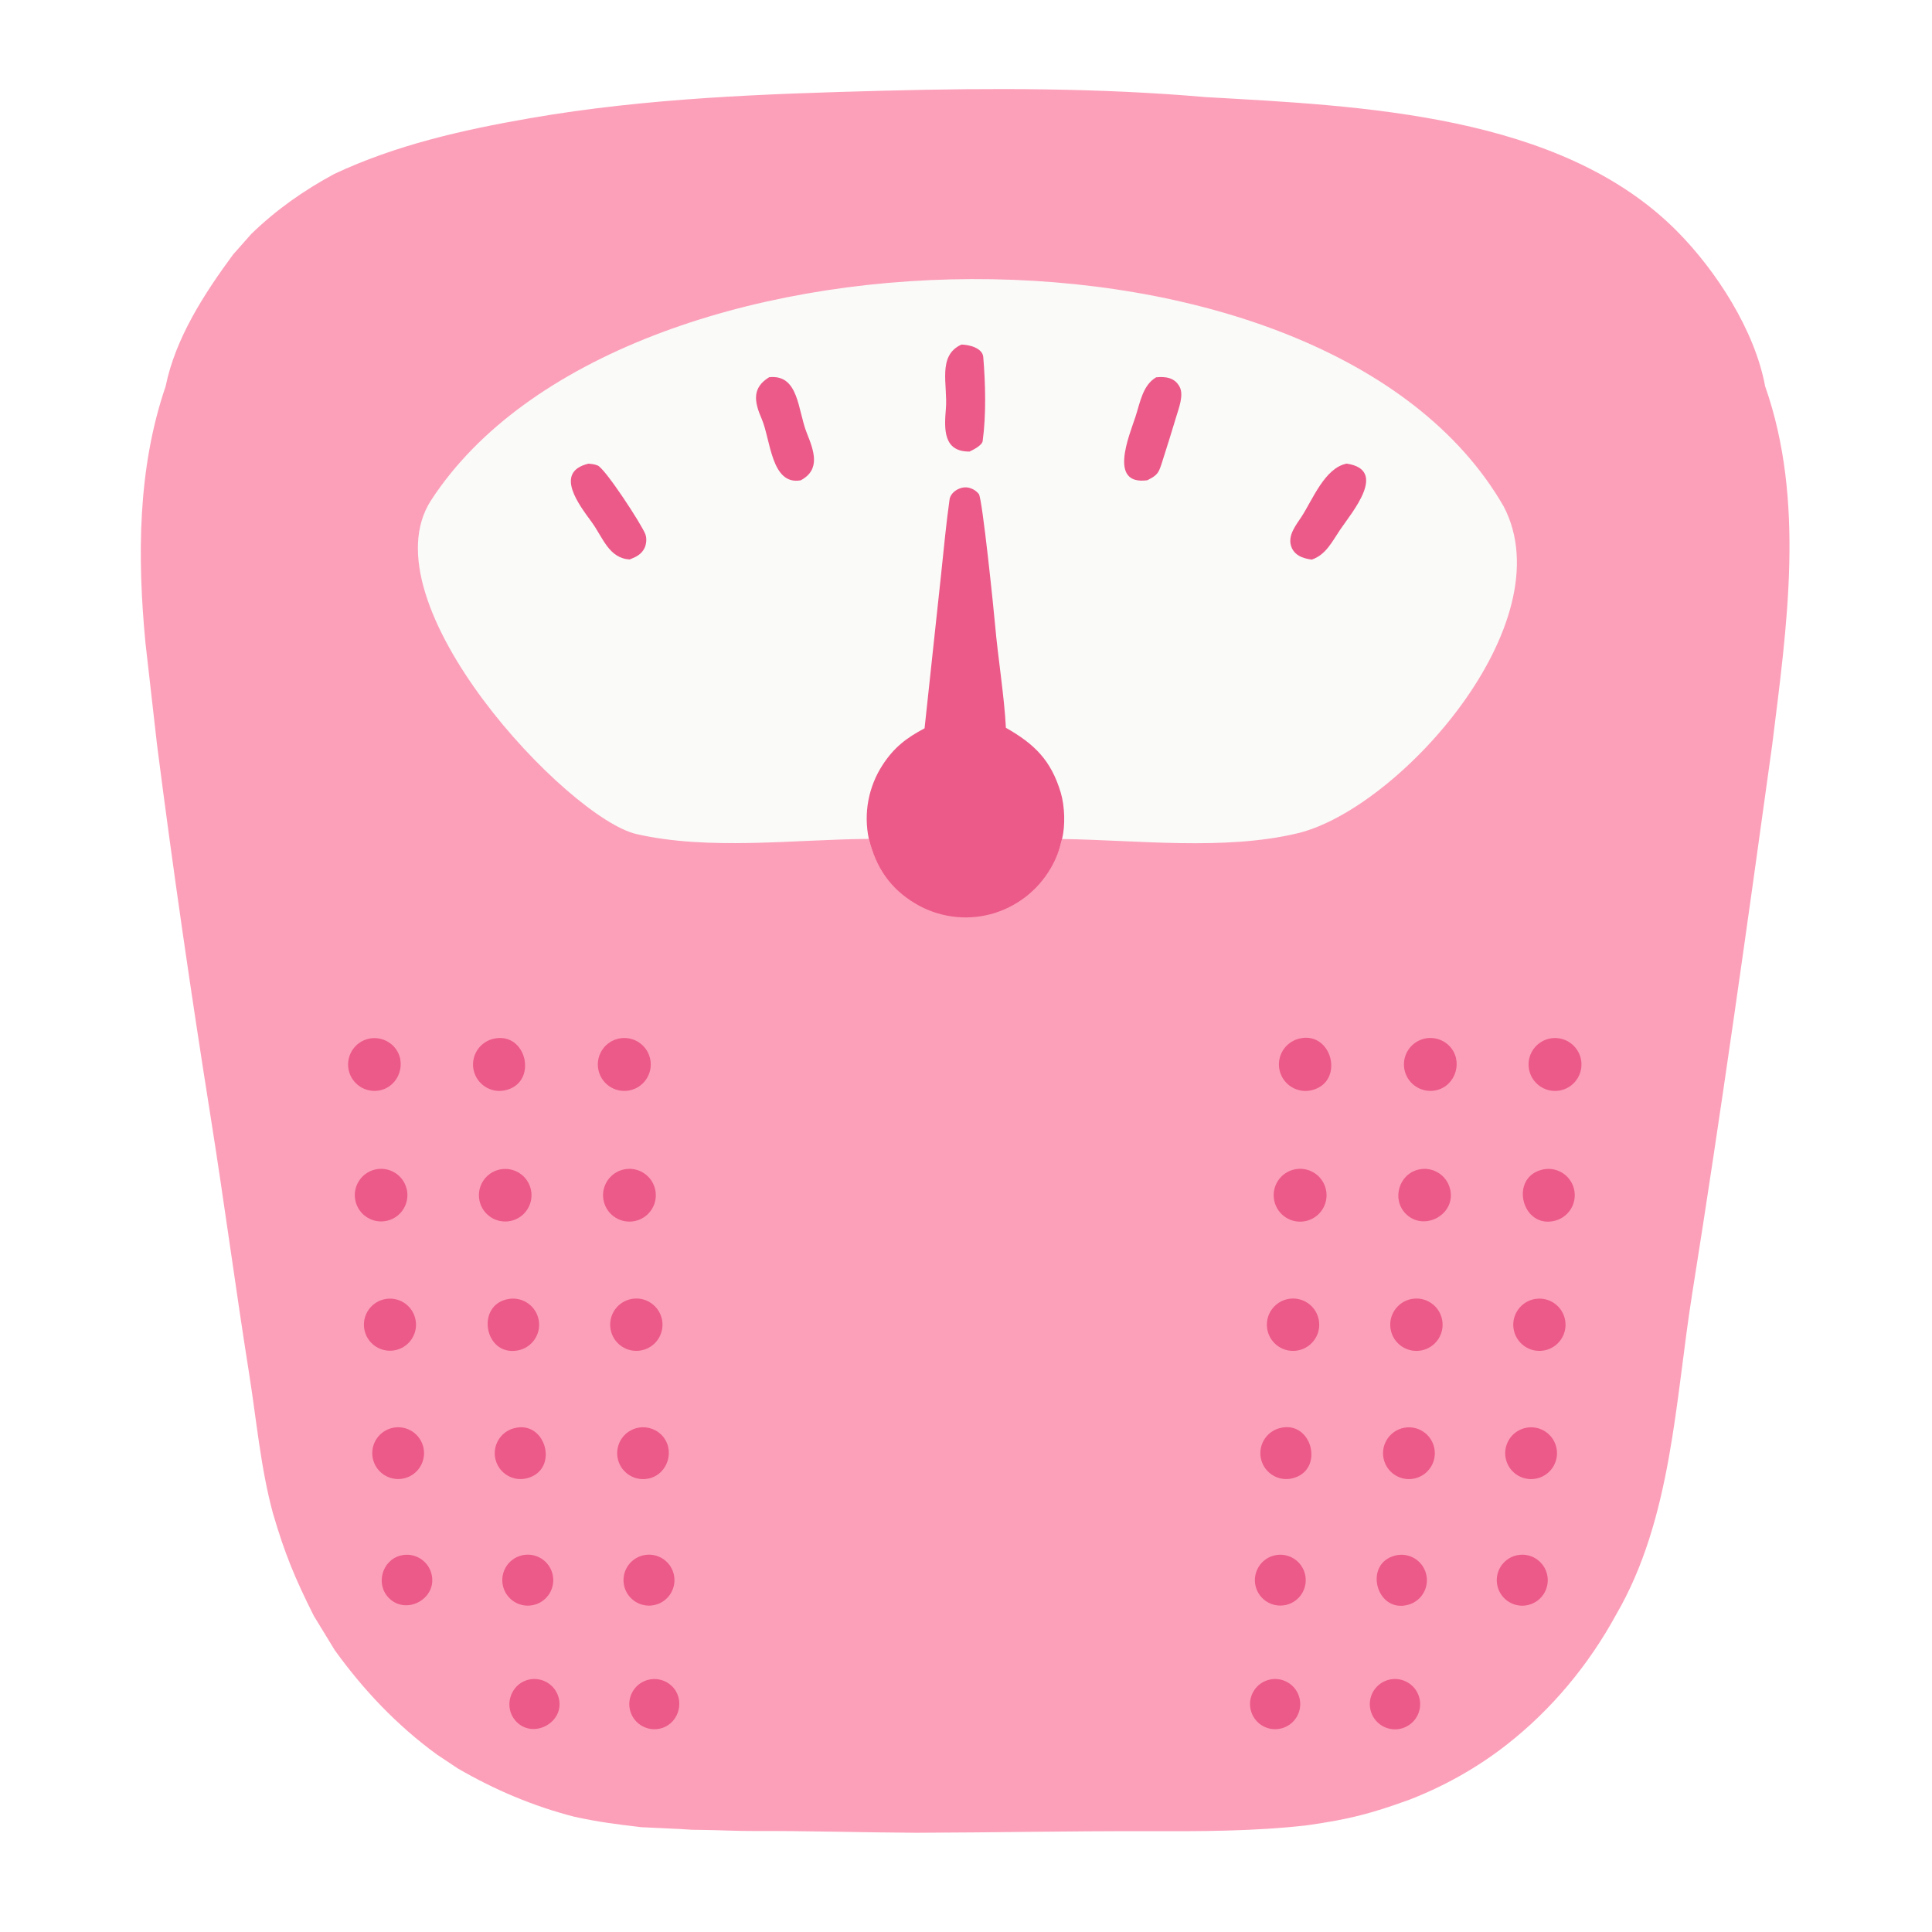
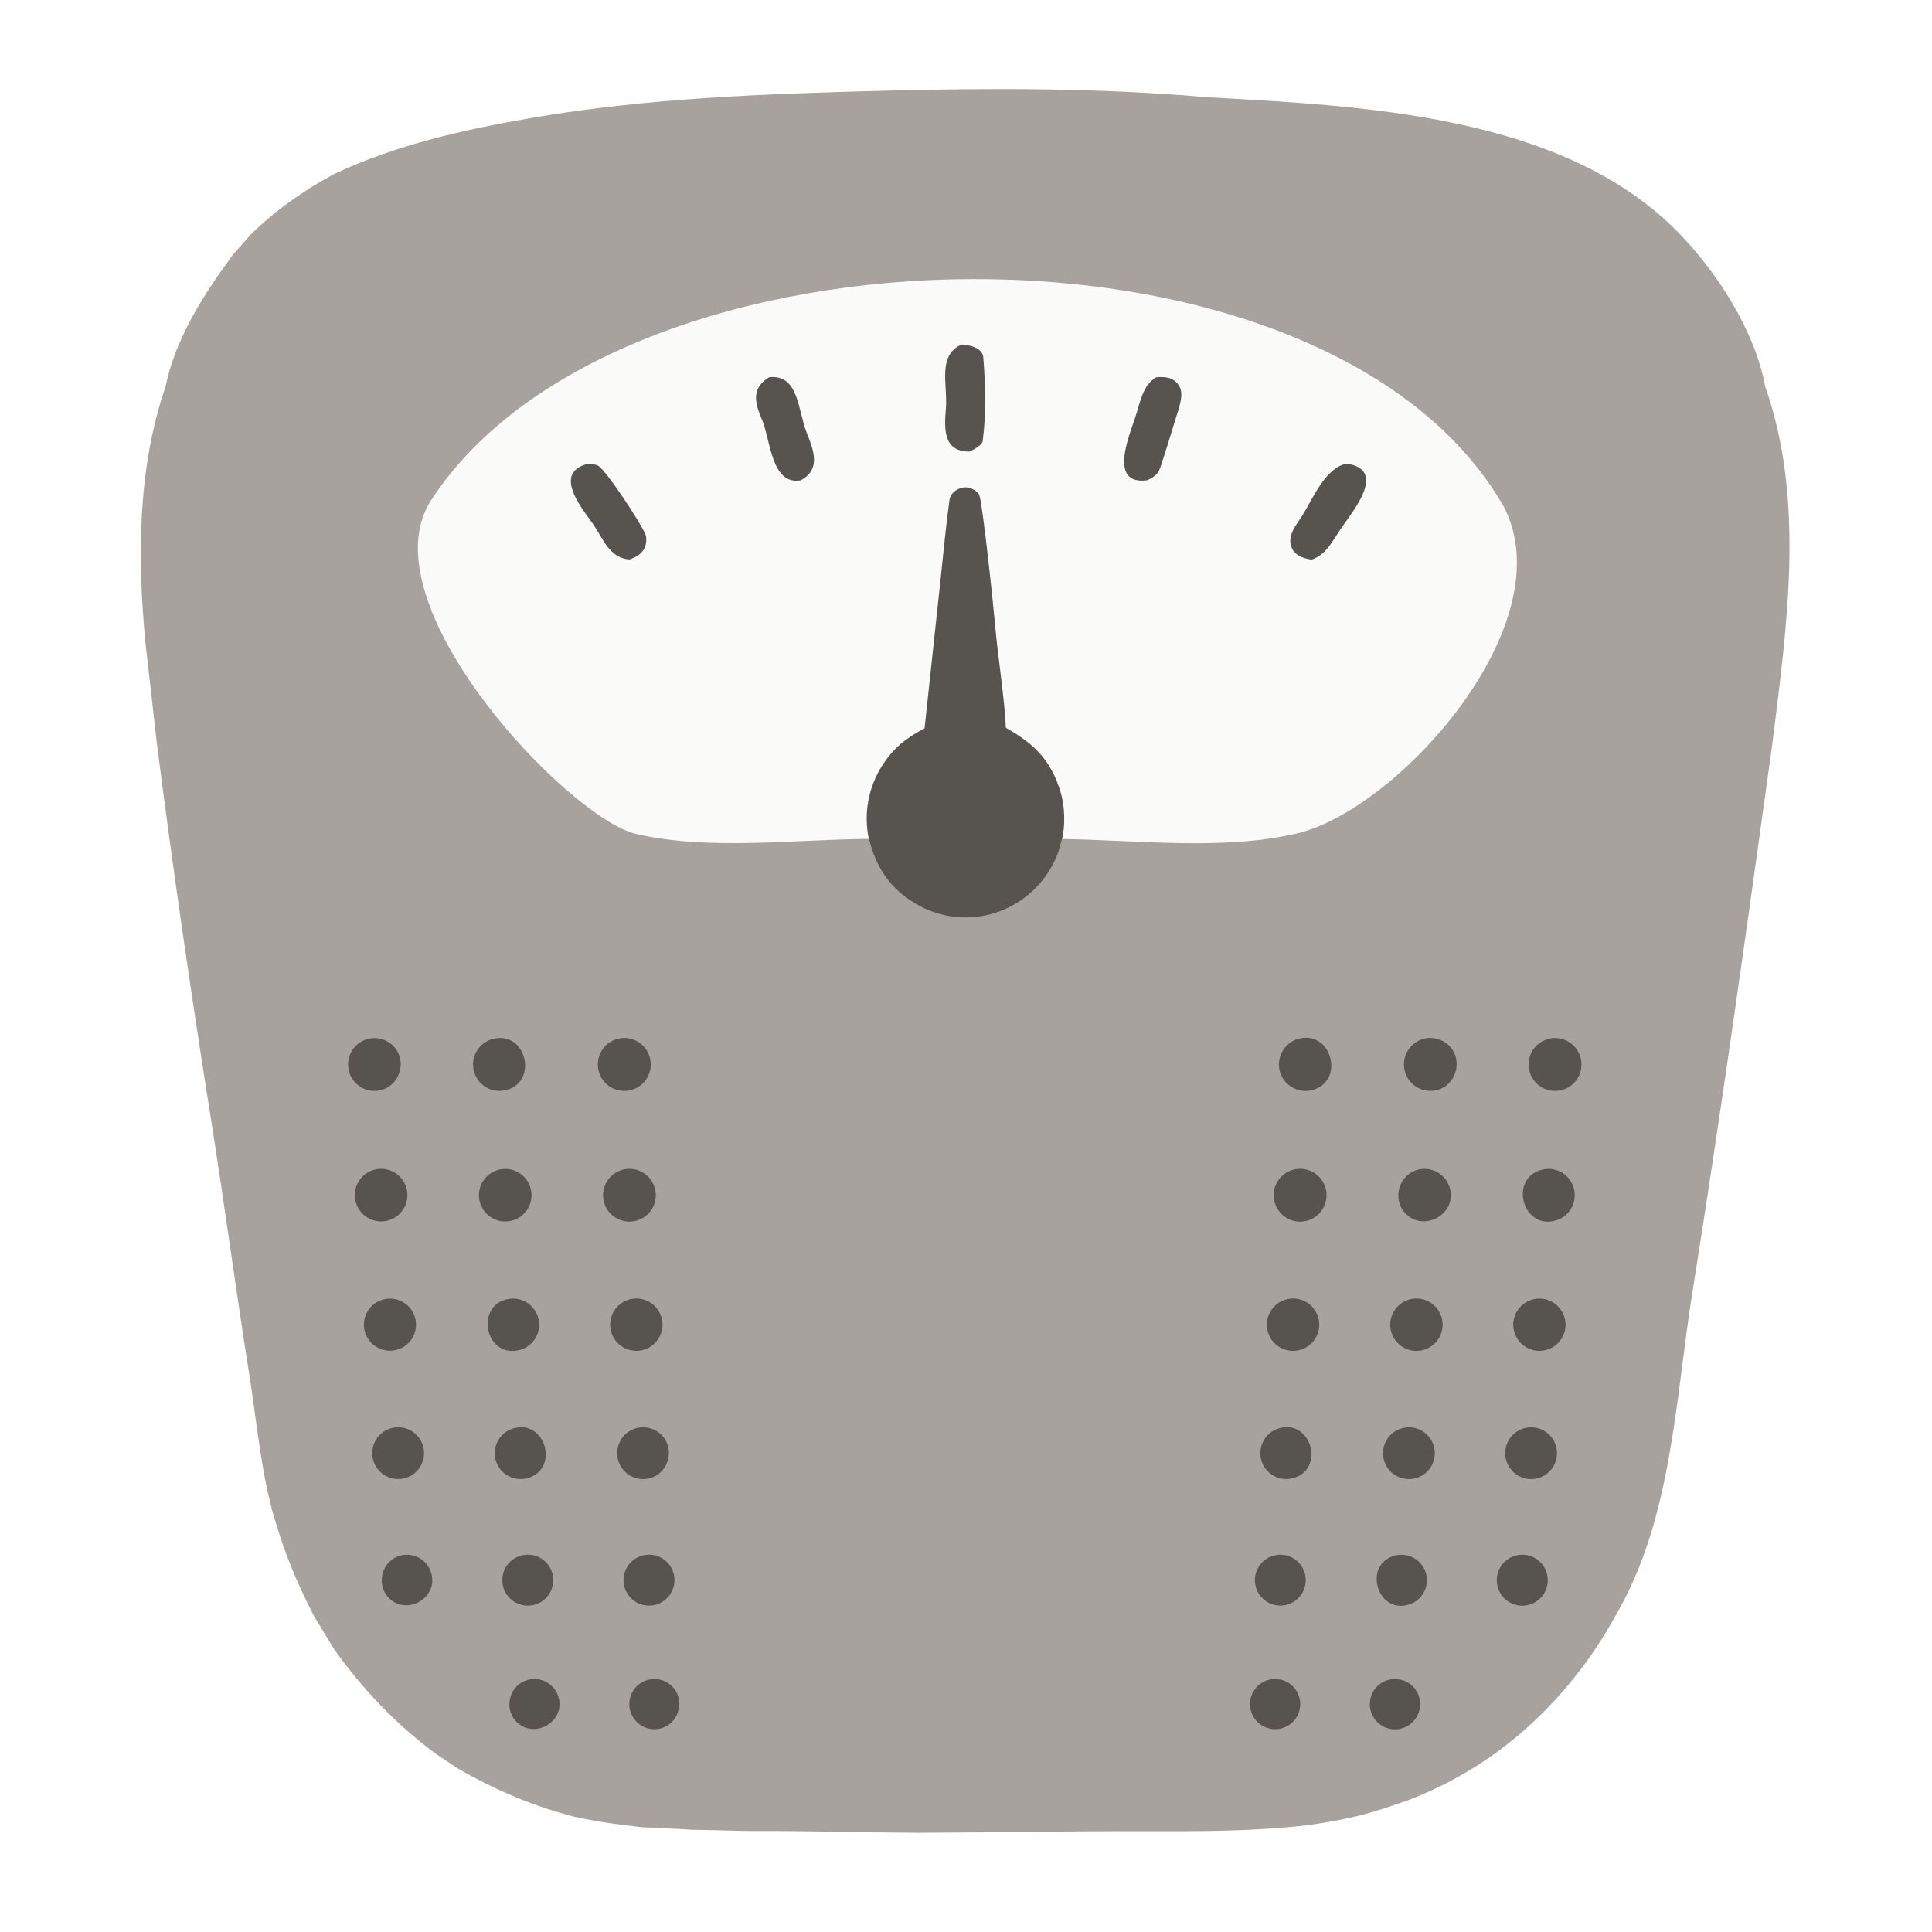
<svg xmlns="http://www.w3.org/2000/svg" width="144" height="144" viewBox="0 0 144 144" fill="none">
-   <path fill-rule="evenodd" clip-rule="evenodd" d="M65.959 6.759C65.881 6.761 65.803 6.763 65.725 6.765ZM68.419 136.603C68.425 136.603 68.437 136.603 68.443 136.603C68.435 136.603 68.427 136.603 68.419 136.603ZM39.971 8.729C39.831 8.753 39.691 8.778 39.549 8.802C39.523 8.807 39.496 8.811 39.47 8.816C39.341 8.838 39.212 8.861 39.082 8.883" fill="#FCA0BA" />
-   <path d="M65.725 6.765L65.959 6.759C73.901 6.552 81.943 6.55 89.864 7.237C101.38 7.896 116.301 8.477 124.983 17.219C127.917 20.173 130.793 24.623 131.561 28.784C134.573 37.356 133.175 46.731 132.087 55.537C130.2 69.161 128.297 82.802 126.132 96.385C124.859 104.373 124.62 113.192 120.455 120.348C118.411 124.091 115.67 127.398 112.311 130.031C110.123 131.746 107.622 133.147 105.034 134.146C102.076 135.211 100.578 135.591 97.459 136.042C93.482 136.506 89.366 136.497 85.37 136.486C79.733 136.472 74.084 136.586 68.443 136.603L68.419 136.603L68.227 136.603C64.251 136.583 60.274 136.457 56.3 136.474C54.975 136.479 53.65 136.408 52.325 136.391L52.297 136.391C52.133 136.389 51.969 136.387 51.806 136.384L51.609 136.382C50.393 136.295 49.047 136.257 47.816 136.19C45.922 135.966 44.694 135.818 42.813 135.411C39.725 134.616 36.886 133.409 34.117 131.808L32.552 130.764C29.583 128.594 27.088 125.963 24.947 122.988L23.392 120.44C21.977 117.619 21.239 115.843 20.348 112.811C19.429 109.424 19.12 105.863 18.572 102.408C17.561 96.035 16.715 89.636 15.703 83.266C14.235 74.028 12.887 64.759 11.701 55.483L10.839 47.893C10.233 41.522 10.25 34.912 12.345 28.794C13.067 25.22 15.222 21.888 17.369 18.976L18.728 17.439C20.59 15.63 22.635 14.198 24.908 12.968C29.5 10.808 34.493 9.679 39.47 8.816L39.549 8.802C48.167 7.307 56.997 6.995 65.725 6.765Z" fill="#FCA0BA" />
+   <path fill-rule="evenodd" clip-rule="evenodd" d="M65.959 6.759C65.881 6.761 65.803 6.763 65.725 6.765ZM68.419 136.603C68.425 136.603 68.437 136.603 68.443 136.603C68.435 136.603 68.427 136.603 68.419 136.603ZM39.971 8.729C39.831 8.753 39.691 8.778 39.549 8.802C39.523 8.807 39.496 8.811 39.47 8.816C39.341 8.838 39.212 8.861 39.082 8.883" fill="#A8A29E" />
+   <path d="M65.725 6.765L65.959 6.759C73.901 6.552 81.943 6.55 89.864 7.237C101.38 7.896 116.301 8.477 124.983 17.219C127.917 20.173 130.793 24.623 131.561 28.784C134.573 37.356 133.175 46.731 132.087 55.537C130.2 69.161 128.297 82.802 126.132 96.385C124.859 104.373 124.62 113.192 120.455 120.348C118.411 124.091 115.67 127.398 112.311 130.031C110.123 131.746 107.622 133.147 105.034 134.146C102.076 135.211 100.578 135.591 97.459 136.042C93.482 136.506 89.366 136.497 85.37 136.486C79.733 136.472 74.084 136.586 68.443 136.603L68.419 136.603L68.227 136.603C64.251 136.583 60.274 136.457 56.3 136.474C54.975 136.479 53.65 136.408 52.325 136.391L52.297 136.391C52.133 136.389 51.969 136.387 51.806 136.384L51.609 136.382C50.393 136.295 49.047 136.257 47.816 136.19C45.922 135.966 44.694 135.818 42.813 135.411C39.725 134.616 36.886 133.409 34.117 131.808L32.552 130.764C29.583 128.594 27.088 125.963 24.947 122.988L23.392 120.44C21.977 117.619 21.239 115.843 20.348 112.811C19.429 109.424 19.12 105.863 18.572 102.408C17.561 96.035 16.715 89.636 15.703 83.266C14.235 74.028 12.887 64.759 11.701 55.483L10.839 47.893C10.233 41.522 10.25 34.912 12.345 28.794C13.067 25.22 15.222 21.888 17.369 18.976L18.728 17.439C20.59 15.63 22.635 14.198 24.908 12.968C29.5 10.808 34.493 9.679 39.47 8.816L39.549 8.802C48.167 7.307 56.997 6.995 65.725 6.765Z" fill="#A8A29E" />
  <path d="M32.134 37.282C46.17 15.7 98.862 14.762 112.076 37.749C116.646 46.475 104.253 60.302 96.714 62.107C91.253 63.414 84.748 62.615 79.159 62.534C77.229 70.267 66.654 69.964 64.757 62.526C59.232 62.567 52.864 63.407 47.441 62.167C42.354 61.005 27.158 44.934 32.134 37.282Z" fill="#FAFAF9" />
-   <path d="M68.912 54.285L70.144 42.811C70.342 40.952 70.514 39.078 70.774 37.229C70.854 36.661 71.576 36.242 72.13 36.337C72.456 36.392 72.75 36.564 72.957 36.821C73.219 37.153 74.083 45.583 74.167 46.57C74.36 48.846 74.867 51.991 74.973 54.245C77.089 55.449 78.333 56.646 79.063 59.08C79.359 60.068 79.413 61.532 79.159 62.534C78.945 63.391 78.752 63.964 78.3 64.737C77.313 66.42 75.701 67.644 73.816 68.143C71.932 68.634 69.931 68.353 68.255 67.363C66.342 66.236 65.299 64.65 64.757 62.526C64.355 60.623 64.726 58.638 65.788 57.009C66.635 55.707 67.569 54.993 68.912 54.285Z" fill="#EC5A89" />
-   <path d="M100.373 34.555C103.479 35.019 100.77 38.176 99.893 39.472C99.283 40.373 98.829 41.35 97.772 41.709C97.086 41.622 96.406 41.372 96.212 40.632C96.008 39.855 96.603 39.131 97.004 38.519C97.835 37.247 98.736 34.876 100.373 34.555Z" fill="#EC5A89" />
-   <path d="M57.327 28.116C59.55 27.878 59.456 30.583 60.128 32.258C60.669 33.608 61.185 34.996 59.682 35.8C57.471 36.193 57.44 32.754 56.774 31.227C56.199 29.91 56.055 28.9 57.327 28.116Z" fill="#EC5A89" />
-   <path d="M43.861 34.559C44.096 34.58 44.329 34.602 44.548 34.696C45.121 34.941 47.818 39.078 48.1 39.815C48.219 40.127 48.181 40.559 48.035 40.857C47.806 41.326 47.39 41.523 46.926 41.7C45.372 41.594 44.957 40.092 44.1 38.913C43.206 37.681 41.239 35.187 43.861 34.559Z" fill="#EC5A89" />
-   <path d="M86.173 28.123C86.885 28.054 87.571 28.141 87.931 28.849C88.245 29.468 87.85 30.448 87.664 31.076C87.339 32.175 86.989 33.277 86.64 34.369C86.366 35.226 86.328 35.388 85.515 35.795C82.588 36.194 84.164 32.485 84.625 31.082C84.977 30.014 85.165 28.711 86.173 28.123Z" fill="#EC5A89" />
-   <path d="M71.66 25.682C72.205 25.689 73.231 25.923 73.287 26.614C73.452 28.62 73.511 30.886 73.243 32.873C73.198 33.202 72.515 33.54 72.263 33.657C70.295 33.671 70.373 31.981 70.501 30.454C70.649 28.682 69.843 26.505 71.66 25.682Z" fill="#EC5A89" />
-   <path d="M96.772 77.429C99.266 76.738 100.287 80.635 97.775 81.256C96.725 81.515 95.661 80.883 95.387 79.837C95.113 78.791 95.73 77.718 96.772 77.429Z" fill="#EC5A89" />
-   <path d="M46.033 77.43C47.09 77.154 48.169 77.788 48.442 78.846C48.715 79.903 48.076 80.981 47.018 81.25C45.965 81.519 44.893 80.884 44.621 79.832C44.35 78.778 44.981 77.704 46.033 77.43Z" fill="#EC5A89" />
-   <path d="M106.108 77.43C106.794 77.247 107.526 77.448 108.023 77.955C109.075 79.03 108.536 80.905 107.073 81.255C106.023 81.507 104.965 80.866 104.701 79.819C104.436 78.772 105.063 77.706 106.108 77.43Z" fill="#EC5A89" />
-   <path d="M115.407 77.431C116.465 77.157 117.545 77.796 117.813 78.856C118.082 79.915 117.438 80.991 116.377 81.255C115.323 81.515 114.258 80.877 113.991 79.825C113.724 78.773 114.357 77.704 115.407 77.431Z" fill="#EC5A89" />
-   <path d="M96.492 87.159C97.552 86.933 98.596 87.605 98.828 88.663C99.06 89.722 98.393 90.77 97.336 91.008C96.27 91.248 95.212 90.574 94.978 89.507C94.744 88.44 95.423 87.386 96.492 87.159Z" fill="#EC5A89" />
-   <path d="M36.78 77.424C39.281 76.842 40.143 80.744 37.629 81.269C36.573 81.491 35.536 80.821 35.303 79.767C35.07 78.713 35.729 77.668 36.78 77.424Z" fill="#EC5A89" />
-   <path d="M27.507 77.416C28.2 77.27 28.918 77.508 29.387 78.038C30.379 79.161 29.752 81 28.277 81.276C27.216 81.476 26.193 80.785 25.982 79.728C25.771 78.669 26.451 77.638 27.507 77.416Z" fill="#EC5A89" />
-   <path d="M46.471 87.169C47.523 86.925 48.574 87.575 48.827 88.625C49.079 89.676 48.438 90.733 47.39 90.993C46.33 91.258 45.257 90.607 45.002 89.544C44.747 88.482 45.406 87.415 46.471 87.169Z" fill="#EC5A89" />
-   <path d="M105.733 87.17C106.781 86.929 107.828 87.576 108.082 88.621C108.548 90.54 106.1 91.842 104.757 90.447C103.717 89.367 104.274 87.507 105.733 87.17Z" fill="#EC5A89" />
-   <path d="M114.968 87.173C116.012 86.93 117.059 87.572 117.316 88.613C117.573 89.655 116.948 90.71 115.91 90.983C113.426 91.635 112.465 87.749 114.968 87.173Z" fill="#EC5A89" />
-   <path d="M27.957 87.169C29.012 86.921 30.069 87.577 30.315 88.633C30.562 89.689 29.904 90.745 28.847 90.989C27.793 91.232 26.741 90.576 26.496 89.523C26.25 88.47 26.904 87.417 27.957 87.169Z" fill="#EC5A89" />
-   <path d="M37.237 87.17C38.298 86.938 39.345 87.613 39.572 88.674C39.8 89.737 39.12 90.78 38.058 91.003C37.002 91.225 35.965 90.55 35.739 89.495C35.513 88.44 36.183 87.4 37.237 87.17Z" fill="#EC5A89" />
-   <path d="M105.225 96.816C106.281 96.624 107.292 97.322 107.49 98.377C107.688 99.432 106.997 100.448 105.943 100.653C104.88 100.859 103.852 100.16 103.652 99.096C103.453 98.031 104.159 97.008 105.225 96.816Z" fill="#EC5A89" />
-   <path d="M96.02 96.817C97.076 96.621 98.091 97.314 98.293 98.367C98.496 99.421 97.81 100.44 96.758 100.65C95.695 100.862 94.664 100.169 94.46 99.105C94.254 98.041 94.956 97.014 96.02 96.817Z" fill="#EC5A89" />
-   <path d="M47.091 96.813C48.146 96.628 49.153 97.328 49.347 98.381C49.541 99.435 48.85 100.448 47.798 100.65C46.733 100.856 45.706 100.154 45.51 99.088C45.313 98.022 46.024 97.001 47.091 96.813Z" fill="#EC5A89" />
-   <path d="M37.938 96.813C38.992 96.65 39.981 97.365 40.157 98.417C40.334 99.469 39.631 100.467 38.582 100.656C36.078 101.11 35.423 97.201 37.938 96.813Z" fill="#EC5A89" />
-   <path d="M114.427 96.816C115.488 96.644 116.489 97.365 116.661 98.427C116.834 99.488 116.112 100.49 115.051 100.662C113.988 100.835 112.987 100.113 112.815 99.051C112.642 97.988 113.364 96.988 114.427 96.816Z" fill="#EC5A89" />
-   <path d="M28.792 96.811C29.851 96.661 30.832 97.395 30.987 98.453C31.142 99.511 30.412 100.496 29.354 100.654C28.29 100.814 27.3 100.079 27.144 99.015C26.989 97.951 27.727 96.963 28.792 96.811Z" fill="#EC5A89" />
-   <path d="M47.377 106.461C48.048 106.26 48.776 106.437 49.279 106.925C50.346 107.96 49.848 109.823 48.407 110.187C47.388 110.445 46.35 109.841 46.07 108.828C45.79 107.816 46.37 106.764 47.377 106.461Z" fill="#EC5A89" />
-   <path d="M113.616 106.449C114.643 106.172 115.7 106.777 115.981 107.802C116.262 108.828 115.661 109.888 114.637 110.173C113.607 110.46 112.539 109.855 112.257 108.824C111.974 107.792 112.584 106.727 113.616 106.449Z" fill="#EC5A89" />
-   <path d="M29.102 106.466C30.122 106.149 31.205 106.72 31.52 107.74C31.835 108.76 31.262 109.842 30.241 110.155C29.223 110.466 28.145 109.895 27.831 108.879C27.517 107.862 28.086 106.782 29.102 106.466Z" fill="#EC5A89" />
-   <path d="M95.336 106.456C97.794 105.75 98.792 109.624 96.298 110.193C95.279 110.426 94.261 109.804 94 108.792C93.74 107.781 94.332 106.745 95.336 106.456Z" fill="#EC5A89" />
-   <path d="M104.455 106.467C105.471 106.16 106.543 106.731 106.857 107.744C107.17 108.759 106.607 109.835 105.595 110.154C104.574 110.478 103.485 109.908 103.169 108.885C102.853 107.862 103.43 106.776 104.455 106.467Z" fill="#EC5A89" />
-   <path d="M38.257 106.467C40.681 105.751 41.731 109.553 39.282 110.181C38.264 110.443 37.224 109.841 36.944 108.827C36.665 107.815 37.249 106.764 38.257 106.467Z" fill="#EC5A89" />
-   <path d="M113.02 115.93C114.034 115.688 115.054 116.309 115.305 117.32C115.556 118.332 114.946 119.358 113.936 119.618C112.913 119.884 111.871 119.262 111.616 118.237C111.361 117.211 111.992 116.175 113.02 115.93Z" fill="#EC5A89" />
-   <path d="M38.861 115.935C39.88 115.671 40.92 116.286 41.179 117.307C41.439 118.327 40.82 119.364 39.798 119.619C38.783 119.872 37.754 119.258 37.496 118.243C37.238 117.229 37.848 116.198 38.861 115.935Z" fill="#EC5A89" />
-   <path d="M47.912 115.932C48.929 115.679 49.959 116.296 50.214 117.312C50.469 118.329 49.853 119.359 48.838 119.616C47.82 119.874 46.786 119.256 46.53 118.237C46.274 117.219 46.893 116.186 47.912 115.932Z" fill="#EC5A89" />
-   <path d="M104.008 115.936C105.011 115.693 106.024 116.296 106.289 117.294C106.555 118.291 105.974 119.317 104.982 119.604C102.58 120.298 101.577 116.524 104.008 115.936Z" fill="#EC5A89" />
-   <path d="M94.995 115.93C96.014 115.691 97.034 116.324 97.273 117.344C97.511 118.363 96.877 119.383 95.858 119.621C94.838 119.858 93.82 119.226 93.581 118.207C93.343 117.187 93.976 116.169 94.995 115.93Z" fill="#EC5A89" />
-   <path d="M29.858 115.94C30.861 115.684 31.883 116.28 32.153 117.279C32.649 119.112 30.327 120.43 28.999 119.12C27.97 118.106 28.459 116.299 29.858 115.94Z" fill="#EC5A89" />
-   <path d="M103.402 125.231C104.389 124.916 105.444 125.459 105.761 126.445C106.077 127.431 105.536 128.487 104.549 128.805C103.562 129.123 102.504 128.58 102.187 127.593C101.87 126.605 102.414 125.547 103.402 125.231Z" fill="#EC5A89" />
-   <path d="M39.255 125.232C40.239 124.916 41.294 125.456 41.611 126.44C42.227 128.35 39.695 129.735 38.407 128.237C37.546 127.234 38.008 125.633 39.255 125.232Z" fill="#EC5A89" />
-   <path d="M48.213 125.23C48.855 125.027 49.557 125.186 50.05 125.644C51.094 126.616 50.668 128.413 49.299 128.812C48.314 129.099 47.281 128.539 46.984 127.558C46.686 126.576 47.234 125.538 48.213 125.23Z" fill="#EC5A89" />
-   <path d="M94.473 125.231C95.459 124.916 96.513 125.463 96.825 126.45C97.137 127.437 96.588 128.491 95.599 128.799C94.615 129.107 93.567 128.56 93.257 127.577C92.946 126.593 93.49 125.544 94.473 125.231Z" fill="#EC5A89" />
+   <path d="M68.912 54.285L70.144 42.811C70.342 40.952 70.514 39.078 70.774 37.229C70.854 36.661 71.576 36.242 72.13 36.337C72.456 36.392 72.75 36.564 72.957 36.821C73.219 37.153 74.083 45.583 74.167 46.57C74.36 48.846 74.867 51.991 74.973 54.245C77.089 55.449 78.333 56.646 79.063 59.08C79.359 60.068 79.413 61.532 79.159 62.534C78.945 63.391 78.752 63.964 78.3 64.737C77.313 66.42 75.701 67.644 73.816 68.143C71.932 68.634 69.931 68.353 68.255 67.363C66.342 66.236 65.299 64.65 64.757 62.526C64.355 60.623 64.726 58.638 65.788 57.009C66.635 55.707 67.569 54.993 68.912 54.285Z" fill="#57534E" />
+   <path d="M100.373 34.555C103.479 35.019 100.77 38.176 99.893 39.472C99.283 40.373 98.829 41.35 97.772 41.709C97.086 41.622 96.406 41.372 96.212 40.632C96.008 39.855 96.603 39.131 97.004 38.519C97.835 37.247 98.736 34.876 100.373 34.555Z" fill="#57534E" />
+   <path d="M57.327 28.116C59.55 27.878 59.456 30.583 60.128 32.258C60.669 33.608 61.185 34.996 59.682 35.8C57.471 36.193 57.44 32.754 56.774 31.227C56.199 29.91 56.055 28.9 57.327 28.116Z" fill="#57534E" />
+   <path d="M43.861 34.559C44.096 34.58 44.329 34.602 44.548 34.696C45.121 34.941 47.818 39.078 48.1 39.815C48.219 40.127 48.181 40.559 48.035 40.857C47.806 41.326 47.39 41.523 46.926 41.7C45.372 41.594 44.957 40.092 44.1 38.913C43.206 37.681 41.239 35.187 43.861 34.559Z" fill="#57534E" />
+   <path d="M86.173 28.123C86.885 28.054 87.571 28.141 87.931 28.849C88.245 29.468 87.85 30.448 87.664 31.076C87.339 32.175 86.989 33.277 86.64 34.369C86.366 35.226 86.328 35.388 85.515 35.795C82.588 36.194 84.164 32.485 84.625 31.082C84.977 30.014 85.165 28.711 86.173 28.123Z" fill="#57534E" />
+   <path d="M71.66 25.682C72.205 25.689 73.231 25.923 73.287 26.614C73.452 28.62 73.511 30.886 73.243 32.873C73.198 33.202 72.515 33.54 72.263 33.657C70.295 33.671 70.373 31.981 70.501 30.454C70.649 28.682 69.843 26.505 71.66 25.682Z" fill="#57534E" />
+   <path d="M96.772 77.429C99.266 76.738 100.287 80.635 97.775 81.256C96.725 81.515 95.661 80.883 95.387 79.837C95.113 78.791 95.73 77.718 96.772 77.429Z" fill="#57534E" />
+   <path d="M46.033 77.43C47.09 77.154 48.169 77.788 48.442 78.846C48.715 79.903 48.076 80.981 47.018 81.25C45.965 81.519 44.893 80.884 44.621 79.832C44.35 78.778 44.981 77.704 46.033 77.43Z" fill="#57534E" />
+   <path d="M106.108 77.43C106.794 77.247 107.526 77.448 108.023 77.955C109.075 79.03 108.536 80.905 107.073 81.255C106.023 81.507 104.965 80.866 104.701 79.819C104.436 78.772 105.063 77.706 106.108 77.43Z" fill="#57534E" />
+   <path d="M115.407 77.431C116.465 77.157 117.545 77.796 117.813 78.856C118.082 79.915 117.438 80.991 116.377 81.255C115.323 81.515 114.258 80.877 113.991 79.825C113.724 78.773 114.357 77.704 115.407 77.431Z" fill="#57534E" />
+   <path d="M96.492 87.159C97.552 86.933 98.596 87.605 98.828 88.663C99.06 89.722 98.393 90.77 97.336 91.008C96.27 91.248 95.212 90.574 94.978 89.507C94.744 88.44 95.423 87.386 96.492 87.159Z" fill="#57534E" />
+   <path d="M36.78 77.424C39.281 76.842 40.143 80.744 37.629 81.269C36.573 81.491 35.536 80.821 35.303 79.767C35.07 78.713 35.729 77.668 36.78 77.424Z" fill="#57534E" />
+   <path d="M27.507 77.416C28.2 77.27 28.918 77.508 29.387 78.038C30.379 79.161 29.752 81 28.277 81.276C27.216 81.476 26.193 80.785 25.982 79.728C25.771 78.669 26.451 77.638 27.507 77.416Z" fill="#57534E" />
+   <path d="M46.471 87.169C47.523 86.925 48.574 87.575 48.827 88.625C49.079 89.676 48.438 90.733 47.39 90.993C46.33 91.258 45.257 90.607 45.002 89.544C44.747 88.482 45.406 87.415 46.471 87.169Z" fill="#57534E" />
+   <path d="M105.733 87.17C106.781 86.929 107.828 87.576 108.082 88.621C108.548 90.54 106.1 91.842 104.757 90.447C103.717 89.367 104.274 87.507 105.733 87.17Z" fill="#57534E" />
+   <path d="M114.968 87.173C116.012 86.93 117.059 87.572 117.316 88.613C117.573 89.655 116.948 90.71 115.91 90.983C113.426 91.635 112.465 87.749 114.968 87.173Z" fill="#57534E" />
+   <path d="M27.957 87.169C29.012 86.921 30.069 87.577 30.315 88.633C30.562 89.689 29.904 90.745 28.847 90.989C27.793 91.232 26.741 90.576 26.496 89.523C26.25 88.47 26.904 87.417 27.957 87.169Z" fill="#57534E" />
+   <path d="M37.237 87.17C38.298 86.938 39.345 87.613 39.572 88.674C39.8 89.737 39.12 90.78 38.058 91.003C37.002 91.225 35.965 90.55 35.739 89.495C35.513 88.44 36.183 87.4 37.237 87.17Z" fill="#57534E" />
+   <path d="M105.225 96.816C106.281 96.624 107.292 97.322 107.49 98.377C107.688 99.432 106.997 100.448 105.943 100.653C104.88 100.859 103.852 100.16 103.652 99.096C103.453 98.031 104.159 97.008 105.225 96.816Z" fill="#57534E" />
+   <path d="M96.02 96.817C97.076 96.621 98.091 97.314 98.293 98.367C98.496 99.421 97.81 100.44 96.758 100.65C95.695 100.862 94.664 100.169 94.46 99.105C94.254 98.041 94.956 97.014 96.02 96.817Z" fill="#57534E" />
+   <path d="M47.091 96.813C48.146 96.628 49.153 97.328 49.347 98.381C49.541 99.435 48.85 100.448 47.798 100.65C46.733 100.856 45.706 100.154 45.51 99.088C45.313 98.022 46.024 97.001 47.091 96.813Z" fill="#57534E" />
+   <path d="M37.938 96.813C38.992 96.65 39.981 97.365 40.157 98.417C40.334 99.469 39.631 100.467 38.582 100.656C36.078 101.11 35.423 97.201 37.938 96.813Z" fill="#57534E" />
+   <path d="M114.427 96.816C115.488 96.644 116.489 97.365 116.661 98.427C116.834 99.488 116.112 100.49 115.051 100.662C113.988 100.835 112.987 100.113 112.815 99.051C112.642 97.988 113.364 96.988 114.427 96.816Z" fill="#57534E" />
+   <path d="M28.792 96.811C29.851 96.661 30.832 97.395 30.987 98.453C31.142 99.511 30.412 100.496 29.354 100.654C28.29 100.814 27.3 100.079 27.144 99.015C26.989 97.951 27.727 96.963 28.792 96.811Z" fill="#57534E" />
+   <path d="M47.377 106.461C48.048 106.26 48.776 106.437 49.279 106.925C50.346 107.96 49.848 109.823 48.407 110.187C47.388 110.445 46.35 109.841 46.07 108.828C45.79 107.816 46.37 106.764 47.377 106.461Z" fill="#57534E" />
+   <path d="M113.616 106.449C114.643 106.172 115.7 106.777 115.981 107.802C116.262 108.828 115.661 109.888 114.637 110.173C113.607 110.46 112.539 109.855 112.257 108.824C111.974 107.792 112.584 106.727 113.616 106.449Z" fill="#57534E" />
+   <path d="M29.102 106.466C30.122 106.149 31.205 106.72 31.52 107.74C31.835 108.76 31.262 109.842 30.241 110.155C29.223 110.466 28.145 109.895 27.831 108.879C27.517 107.862 28.086 106.782 29.102 106.466Z" fill="#57534E" />
+   <path d="M95.336 106.456C97.794 105.75 98.792 109.624 96.298 110.193C95.279 110.426 94.261 109.804 94 108.792C93.74 107.781 94.332 106.745 95.336 106.456Z" fill="#57534E" />
+   <path d="M104.455 106.467C105.471 106.16 106.543 106.731 106.857 107.744C107.17 108.759 106.607 109.835 105.595 110.154C104.574 110.478 103.485 109.908 103.169 108.885C102.853 107.862 103.43 106.776 104.455 106.467Z" fill="#57534E" />
+   <path d="M38.257 106.467C40.681 105.751 41.731 109.553 39.282 110.181C38.264 110.443 37.224 109.841 36.944 108.827C36.665 107.815 37.249 106.764 38.257 106.467Z" fill="#57534E" />
+   <path d="M113.02 115.93C114.034 115.688 115.054 116.309 115.305 117.32C115.556 118.332 114.946 119.358 113.936 119.618C112.913 119.884 111.871 119.262 111.616 118.237C111.361 117.211 111.992 116.175 113.02 115.93Z" fill="#57534E" />
+   <path d="M38.861 115.935C39.88 115.671 40.92 116.286 41.179 117.307C41.439 118.327 40.82 119.364 39.798 119.619C38.783 119.872 37.754 119.258 37.496 118.243C37.238 117.229 37.848 116.198 38.861 115.935Z" fill="#57534E" />
+   <path d="M47.912 115.932C48.929 115.679 49.959 116.296 50.214 117.312C50.469 118.329 49.853 119.359 48.838 119.616C47.82 119.874 46.786 119.256 46.53 118.237C46.274 117.219 46.893 116.186 47.912 115.932Z" fill="#57534E" />
+   <path d="M104.008 115.936C105.011 115.693 106.024 116.296 106.289 117.294C106.555 118.291 105.974 119.317 104.982 119.604C102.58 120.298 101.577 116.524 104.008 115.936Z" fill="#57534E" />
+   <path d="M94.995 115.93C96.014 115.691 97.034 116.324 97.273 117.344C97.511 118.363 96.877 119.383 95.858 119.621C94.838 119.858 93.82 119.226 93.581 118.207C93.343 117.187 93.976 116.169 94.995 115.93Z" fill="#57534E" />
+   <path d="M29.858 115.94C30.861 115.684 31.883 116.28 32.153 117.279C32.649 119.112 30.327 120.43 28.999 119.12C27.97 118.106 28.459 116.299 29.858 115.94Z" fill="#57534E" />
+   <path d="M103.402 125.231C104.389 124.916 105.444 125.459 105.761 126.445C106.077 127.431 105.536 128.487 104.549 128.805C103.562 129.123 102.504 128.58 102.187 127.593C101.87 126.605 102.414 125.547 103.402 125.231Z" fill="#57534E" />
+   <path d="M39.255 125.232C40.239 124.916 41.294 125.456 41.611 126.44C42.227 128.35 39.695 129.735 38.407 128.237C37.546 127.234 38.008 125.633 39.255 125.232Z" fill="#57534E" />
+   <path d="M48.213 125.23C48.855 125.027 49.557 125.186 50.05 125.644C51.094 126.616 50.668 128.413 49.299 128.812C48.314 129.099 47.281 128.539 46.984 127.558C46.686 126.576 47.234 125.538 48.213 125.23Z" fill="#57534E" />
+   <path d="M94.473 125.231C95.459 124.916 96.513 125.463 96.825 126.45C97.137 127.437 96.588 128.491 95.599 128.799C94.615 129.107 93.567 128.56 93.257 127.577C92.946 126.593 93.49 125.544 94.473 125.231Z" fill="#57534E" />
</svg>
